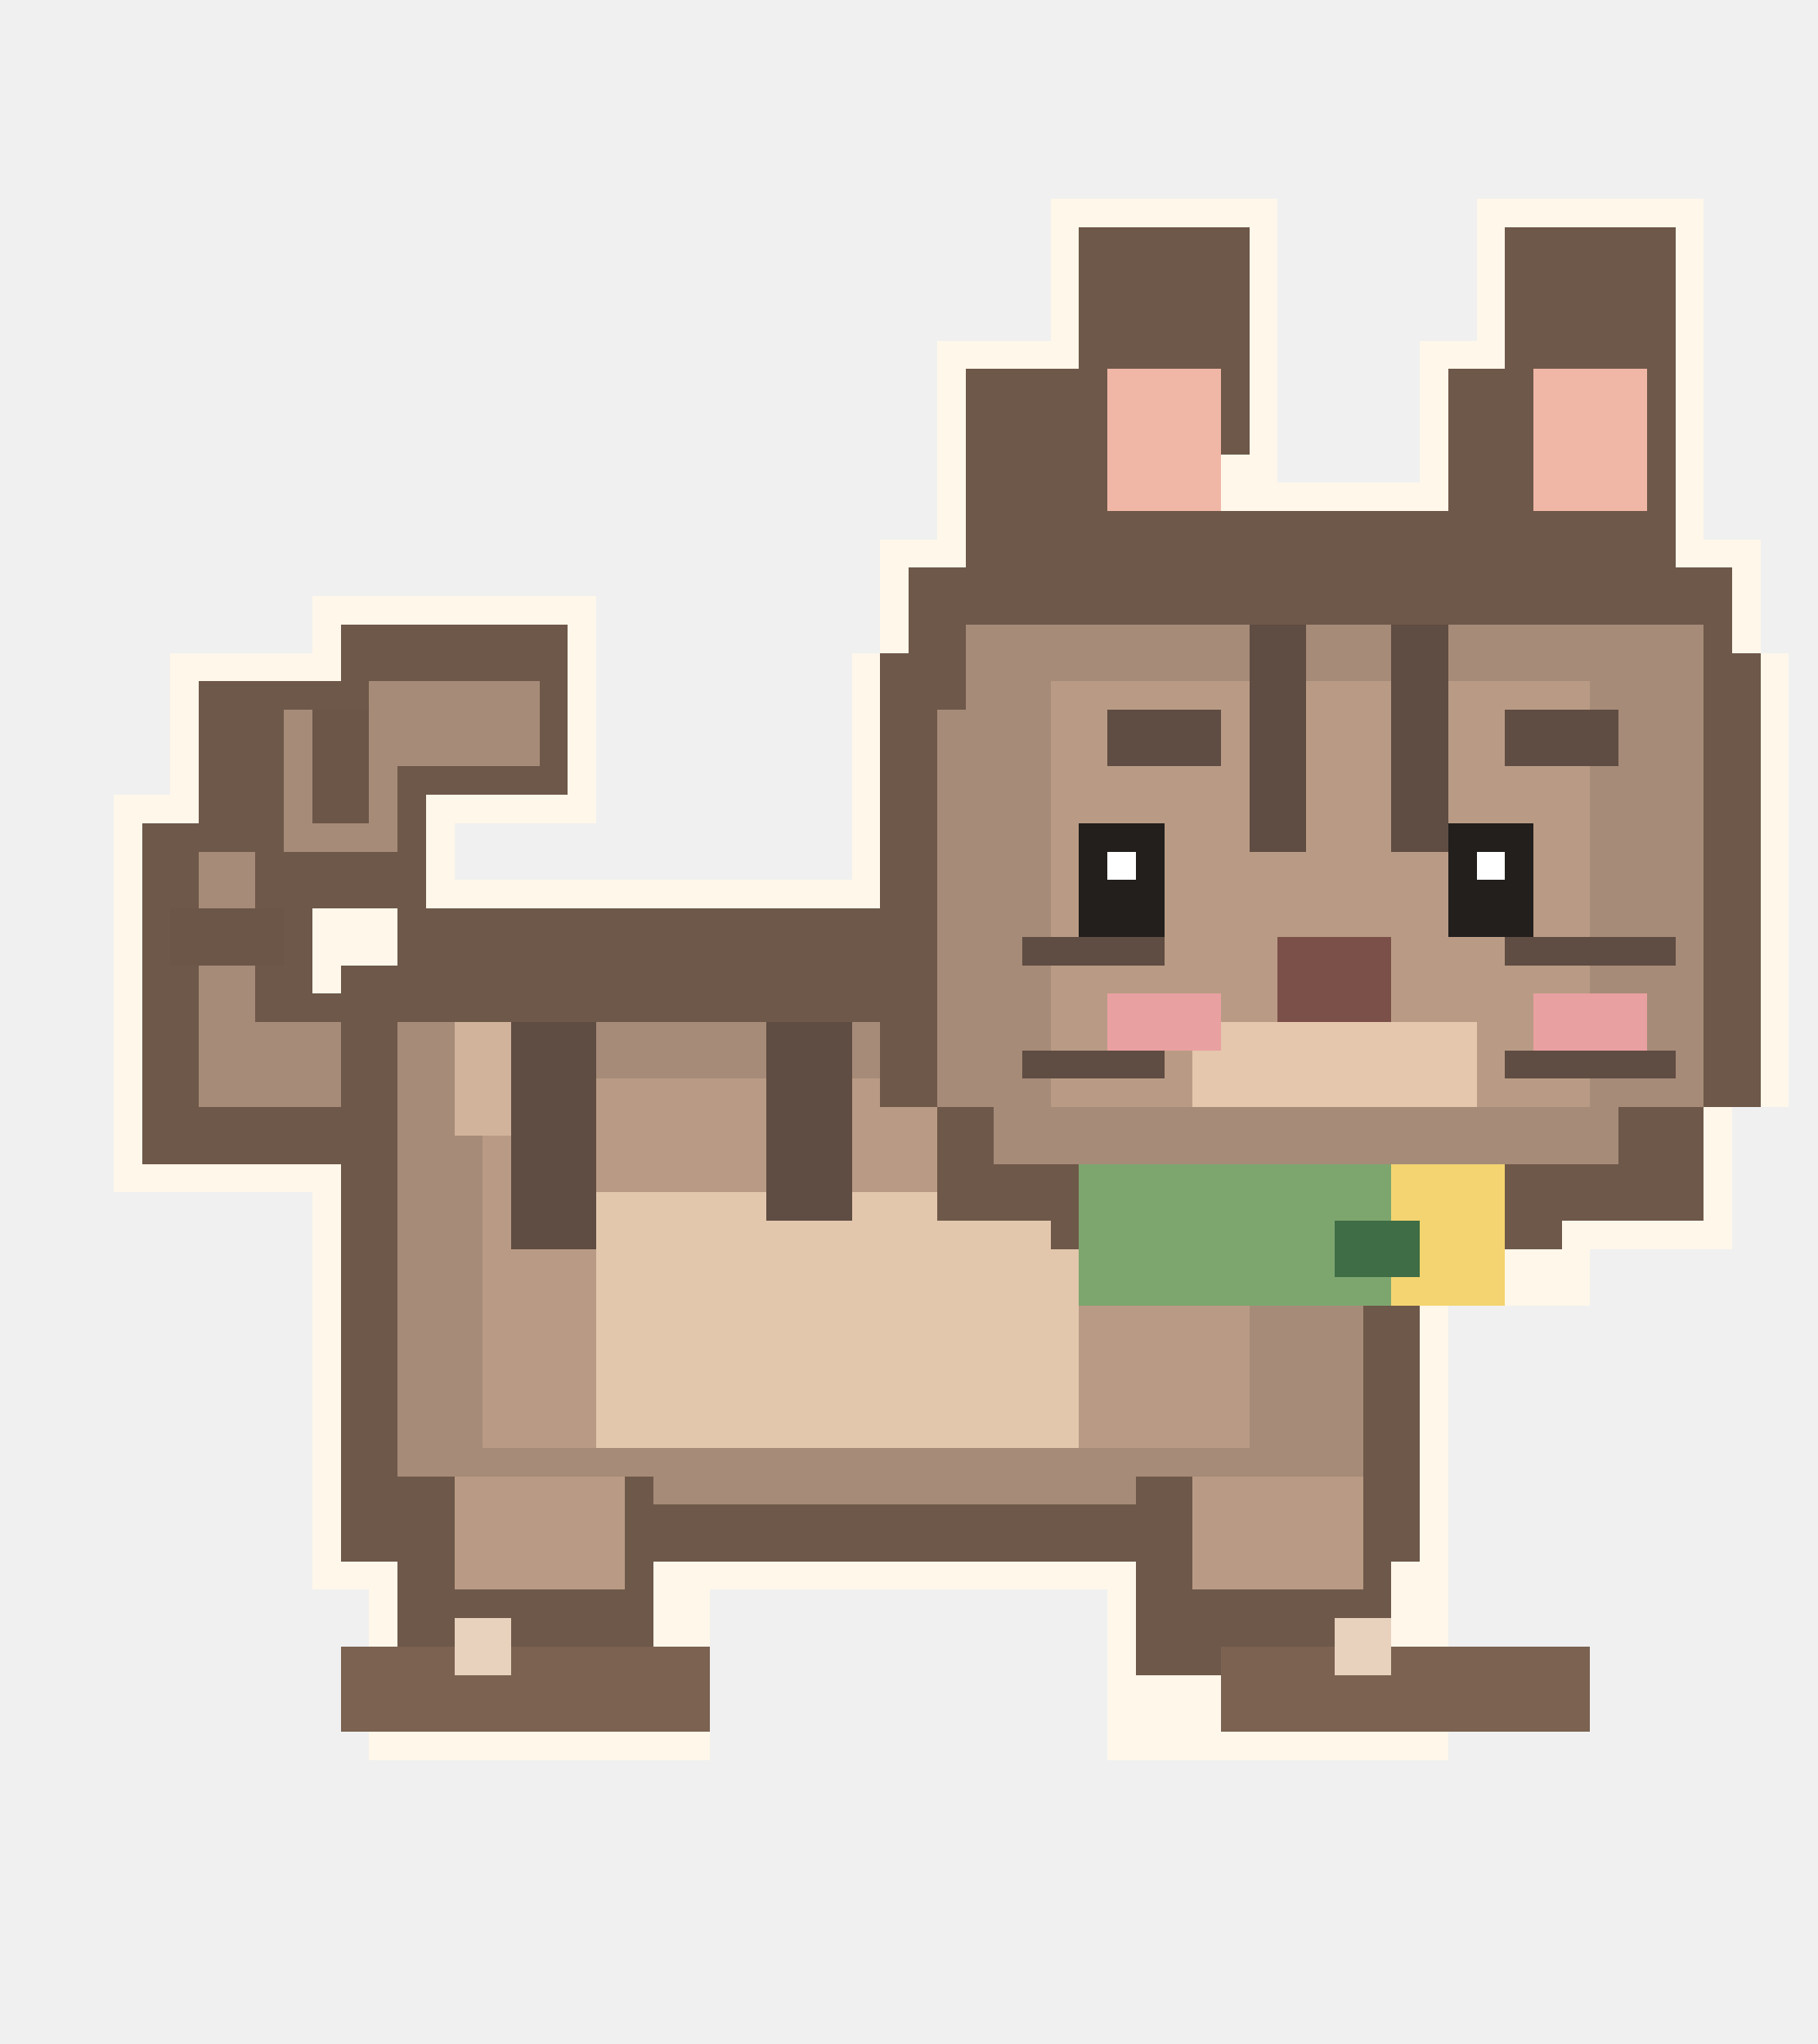
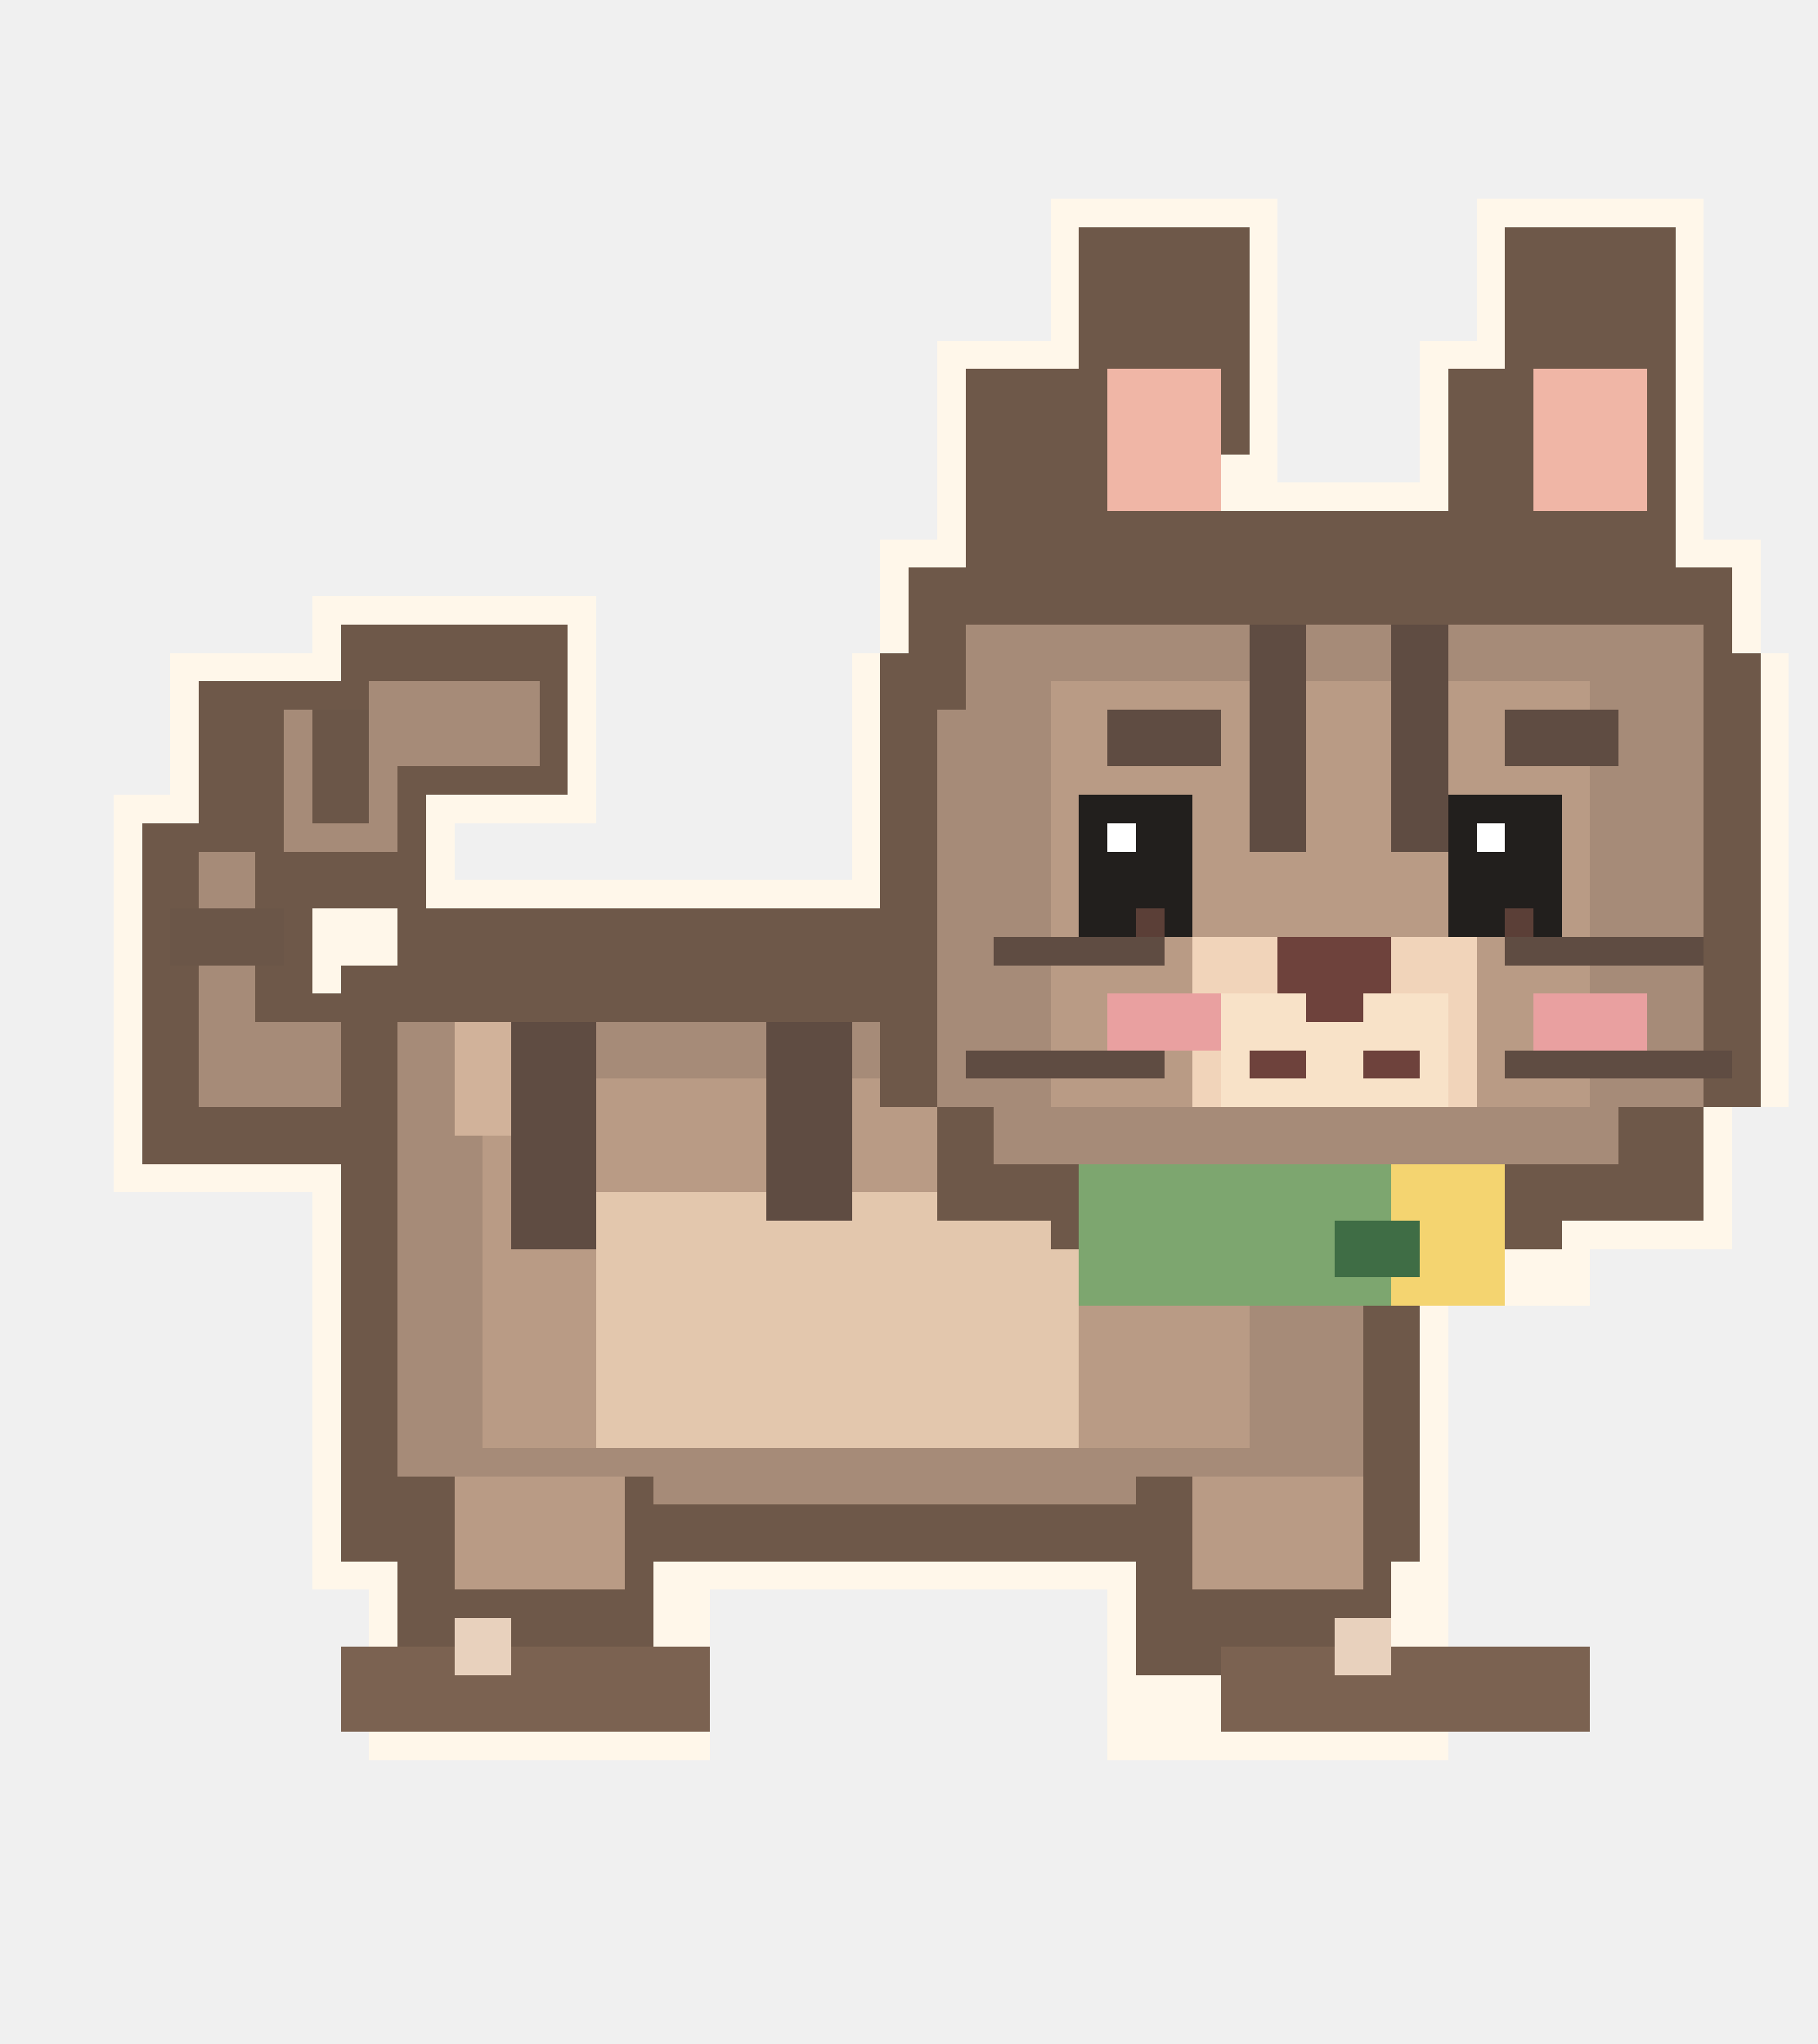
<svg xmlns="http://www.w3.org/2000/svg" width="64" height="72" viewBox="0 0 64 72" fill="none" shape-rendering="crispEdges">
  <rect x="4" y="28" width="10" height="14" fill="#FFF7EA" />
  <rect x="6" y="23" width="10" height="10" fill="#FFF7EA" />
  <rect x="11" y="21" width="10" height="8" fill="#FFF7EA" />
  <rect x="11" y="33" width="40" height="23" fill="#FFF7EA" />
  <rect x="13" y="31" width="34" height="4" fill="#FFF7EA" />
  <rect x="13" y="51" width="12" height="11" fill="#FFF7EA" />
  <rect x="39" y="51" width="12" height="11" fill="#FFF7EA" />
  <rect x="33" y="12" width="9" height="12" fill="#FFF7EA" />
  <rect x="37" y="7" width="8" height="10" fill="#FFF7EA" />
  <rect x="50" y="12" width="10" height="13" fill="#FFF7EA" />
  <rect x="52" y="7" width="8" height="10" fill="#FFF7EA" />
  <rect x="33" y="17" width="27" height="4" fill="#FFF7EA" />
  <rect x="31" y="19" width="31" height="5" fill="#FFF7EA" />
  <rect x="30" y="23" width="33" height="16" fill="#FFF7EA" />
  <rect x="32" y="39" width="29" height="5" fill="#FFF7EA" />
  <rect x="36" y="43" width="20" height="3" fill="#FFF7EA" />
  <rect x="7" y="35" width="8" height="6" fill="#6E5849" />
  <rect x="5" y="29" width="6" height="12" fill="#6E5849" />
  <rect x="7" y="24" width="8" height="8" fill="#6E5849" />
  <rect x="12" y="22" width="8" height="6" fill="#6E5849" />
  <rect x="9" y="36" width="5" height="3" fill="#A68B78" />
  <rect x="7" y="30" width="2" height="9" fill="#A68B78" />
  <rect x="10" y="25" width="4" height="5" fill="#A68B78" />
  <rect x="13" y="24" width="6" height="3" fill="#A68B78" />
  <rect x="6" y="32" width="4" height="2" fill="#6B5648" />
  <rect x="11" y="25" width="2" height="4" fill="#6B5648" />
  <rect x="12" y="34" width="38" height="21" fill="#6E5849" />
  <rect x="14" y="32" width="32" height="2" fill="#6E5849" />
  <rect x="14" y="36" width="34" height="17" fill="#A68B78" />
  <rect x="17" y="38" width="27" height="13" fill="#B99B85" />
  <rect x="21" y="42" width="17" height="9" fill="#E3C7AD" />
  <rect x="16" y="36" width="5" height="4" fill="#D1B29A" />
  <rect x="41" y="38" width="5" height="5" fill="#8F7463" />
  <rect x="18" y="36" width="3" height="8" fill="#5F4C42" />
  <rect x="27" y="36" width="3" height="7" fill="#5F4C42" />
  <rect x="37" y="36" width="3" height="8" fill="#5F4C42" />
  <rect x="14" y="52" width="9" height="7" fill="#6E5849" />
  <rect x="40" y="52" width="9" height="7" fill="#6E5849" />
  <rect x="16" y="52" width="6" height="4" fill="#B99B85" />
  <rect x="42" y="52" width="6" height="4" fill="#B99B85" />
  <rect x="12" y="58" width="13" height="3" fill="#7B6251" />
  <rect x="43" y="58" width="13" height="3" fill="#7B6251" />
  <rect x="16" y="57" width="2" height="2" fill="#E8D1BD" />
  <rect x="47" y="57" width="2" height="2" fill="#E8D1BD" />
  <rect x="34" y="13" width="7" height="10" fill="#6E5849" />
  <rect x="38" y="8" width="6" height="8" fill="#6E5849" />
  <rect x="51" y="13" width="8" height="11" fill="#6E5849" />
  <rect x="53" y="8" width="6" height="8" fill="#6E5849" />
  <rect x="39" y="13" width="4" height="7" fill="#F0B6A6" />
  <rect x="54" y="13" width="4" height="7" fill="#F0B6A6" />
  <rect x="34" y="18" width="24" height="2" fill="#6E5849" />
  <rect x="32" y="20" width="29" height="3" fill="#6E5849" />
  <rect x="31" y="23" width="31" height="16" fill="#6E5849" />
  <rect x="33" y="39" width="27" height="4" fill="#6E5849" />
  <rect x="37" y="43" width="18" height="1" fill="#6E5849" />
  <rect x="34" y="22" width="26" height="3" fill="#A68B78" />
  <rect x="33" y="25" width="27" height="14" fill="#A68B78" />
  <rect x="35" y="39" width="22" height="2" fill="#A68B78" />
  <rect x="37" y="24" width="19" height="15" fill="#B99B85" />
  <rect x="44" y="22" width="2" height="8" fill="#5F4C42" />
  <rect x="49" y="22" width="2" height="8" fill="#5F4C42" />
  <rect x="39" y="25" width="4" height="2" fill="#5F4C42" />
  <rect x="53" y="25" width="4" height="2" fill="#5F4C42" />
-   <rect x="38" y="29" width="3" height="4" fill="#221F1D" />
-   <rect x="51" y="29" width="3" height="4" fill="#221F1D" />
-   <rect x="39" y="30" width="1" height="1" fill="#FFFFFF" />
-   <rect x="52" y="30" width="1" height="1" fill="#FFFFFF" />
-   <rect x="45" y="33" width="4" height="3" fill="#7B5048" />
-   <rect x="42" y="36" width="10" height="3" fill="#E5C7AD" />
+   <rect x="38" y="28" width="4" height="5" fill="#221F1D" />
+   <rect x="51" y="28" width="4" height="5" fill="#221F1D" />
+   <rect x="39" y="29" width="1" height="1" fill="#FFFFFF" />
+   <rect x="52" y="29" width="1" height="1" fill="#FFFFFF" />
+   <rect x="40" y="32" width="1" height="1" fill="#5B3F37" />
+   <rect x="53" y="32" width="1" height="1" fill="#5B3F37" />
+   <rect x="42" y="33" width="10" height="6" fill="#F1D4BA" />
+   <rect x="43" y="35" width="8" height="4" fill="#F8E2C8" />
+   <rect x="45" y="33" width="4" height="2" fill="#6E423C" />
+   <rect x="46" y="35" width="2" height="1" fill="#6E423C" />
+   <rect x="44" y="37" width="2" height="1" fill="#6E423C" />
+   <rect x="48" y="37" width="2" height="1" fill="#6E423C" />
  <rect x="39" y="35" width="4" height="2" fill="#E9A0A0" />
  <rect x="54" y="35" width="4" height="2" fill="#E9A0A0" />
-   <rect x="36" y="33" width="5" height="1" fill="#5F4C42" />
-   <rect x="53" y="33" width="6" height="1" fill="#5F4C42" />
-   <rect x="36" y="37" width="5" height="1" fill="#5F4C42" />
-   <rect x="53" y="37" width="6" height="1" fill="#5F4C42" />
+   <rect x="35" y="33" width="6" height="1" fill="#5F4C42" />
+   <rect x="53" y="33" width="7" height="1" fill="#5F4C42" />
+   <rect x="34" y="37" width="7" height="1" fill="#5F4C42" />
+   <rect x="53" y="37" width="8" height="1" fill="#5F4C42" />
  <rect x="38" y="41" width="12" height="5" fill="#7DA66F" />
  <rect x="49" y="41" width="4" height="5" fill="#F4D470" />
  <rect x="47" y="43" width="3" height="2" fill="#3F6D45" />
</svg>
